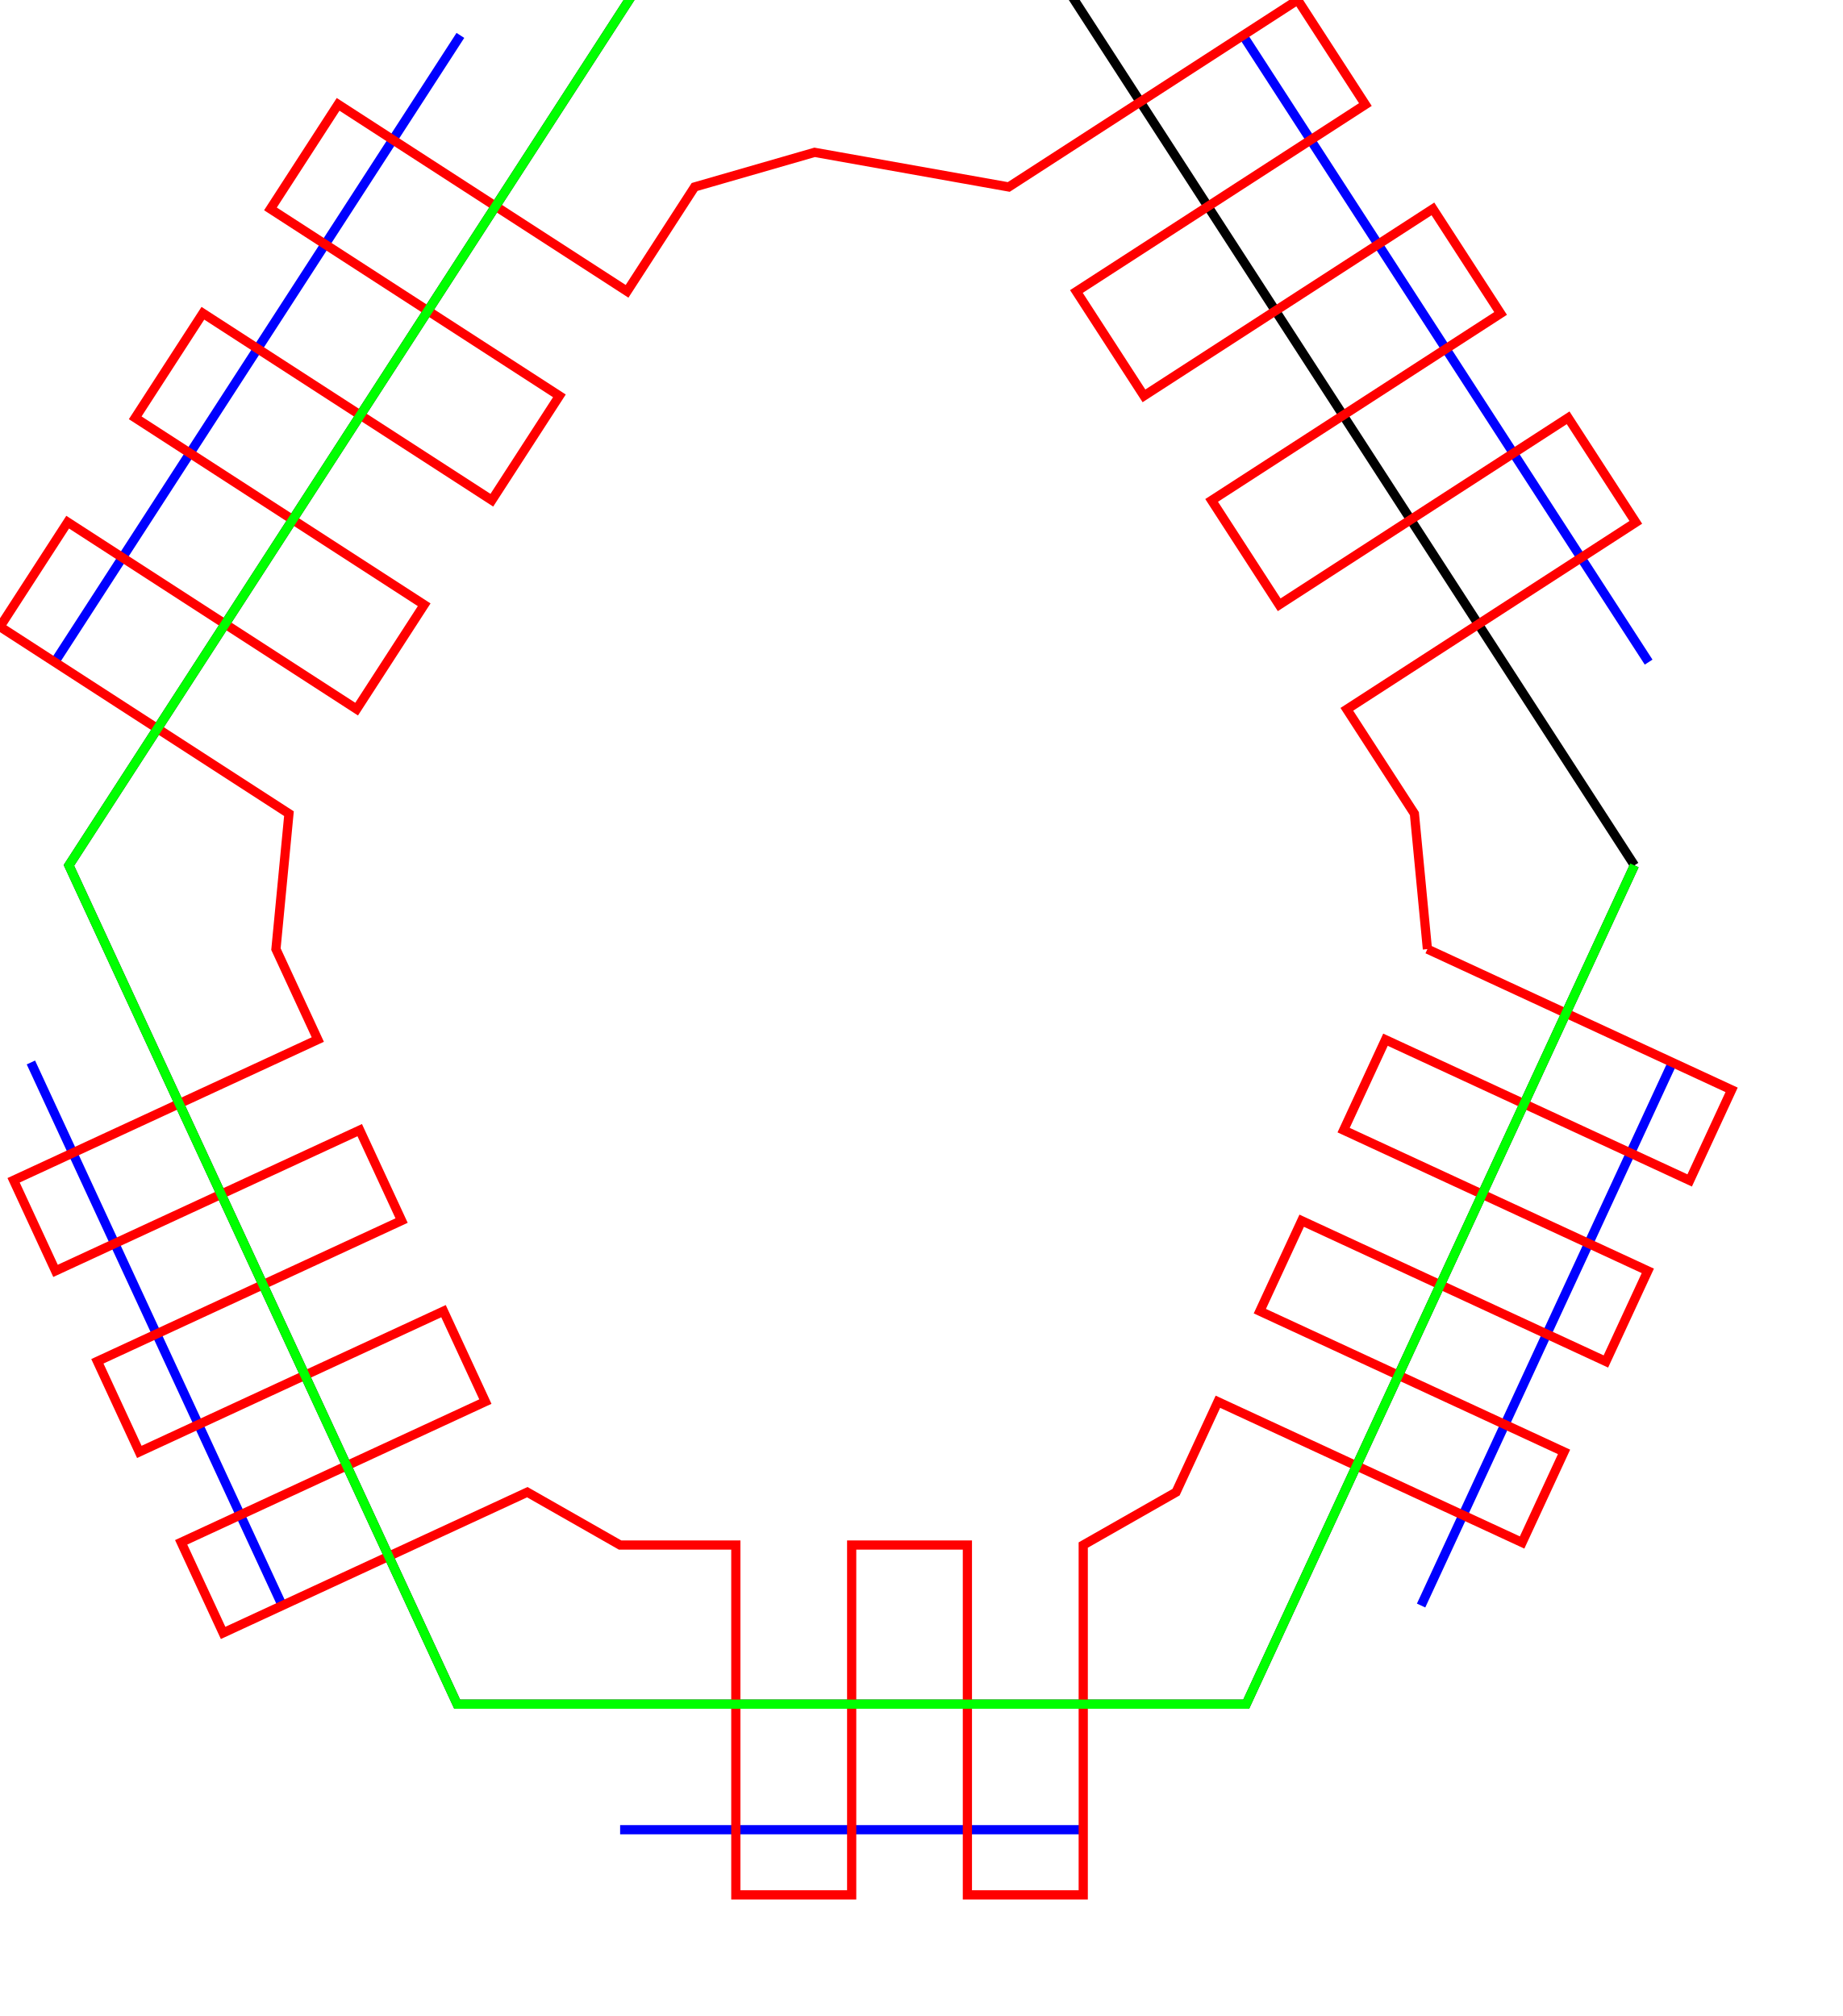
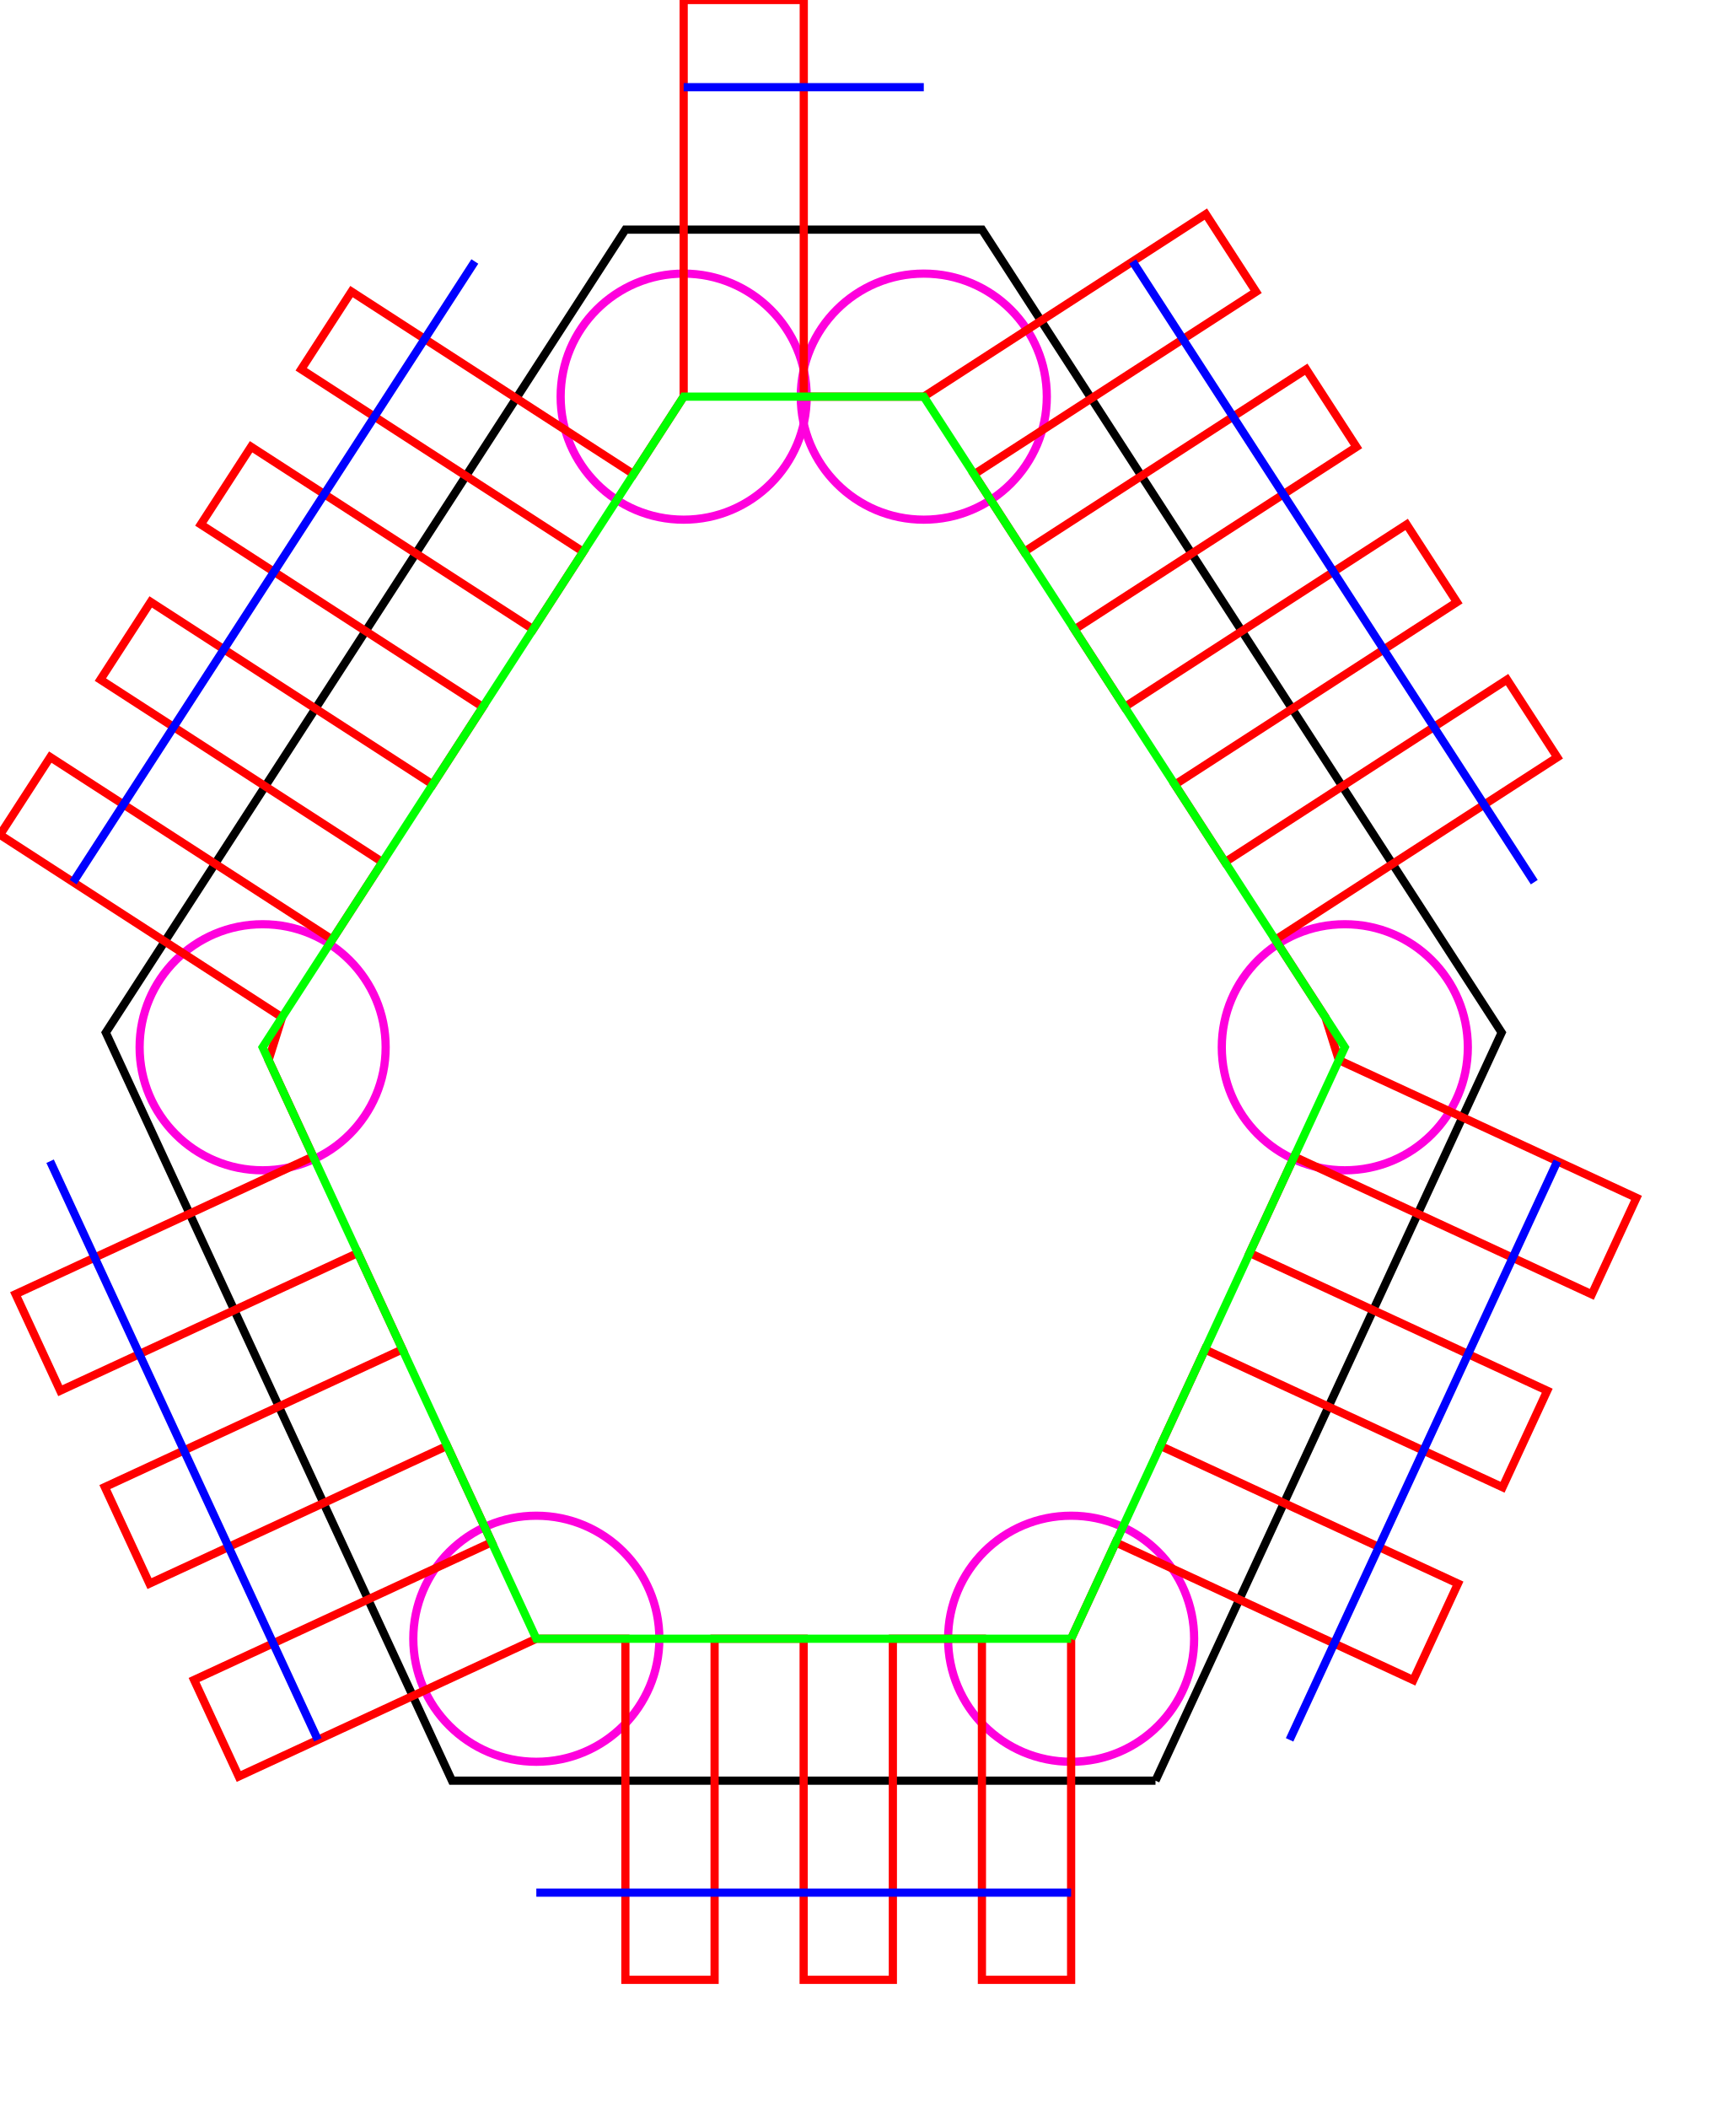
- <svg xmlns="http://www.w3.org/2000/svg" baseProfile="tiny" height="58mm" version="1.2" width="53mm">
+ <svg xmlns="http://www.w3.org/2000/svg" baseProfile="full" height="68mm" version="1.1" width="56mm">
  <defs />
-   <polyline fill="none" points="181.819,115.531 154.493,174.581" stroke="rgb(0%,0%,100%)" />
-   <polyline fill="none" points="117.763,198.956 67.416,198.956" stroke="rgb(0%,0%,100%)" />
-   <polyline fill="none" points="30.686,174.581 3.36,115.53" stroke="rgb(0%,0%,100%)" />
-   <polyline fill="none" points="5.949,71.996 50.05,3.85" stroke="rgb(0%,0%,100%)" />
-   <polyline fill="none" points="88.561,-21.163 96.618,-21.163" stroke="rgb(0%,0%,100%)" />
-   <polyline fill="none" points="135.128,3.85 179.229,71.996" stroke="rgb(0%,0%,100%)" />
-   <polyline fill="none" points="177.687,94.097 135.48,185.304 49.699,185.304 7.492,94.097 70.844,-3.796 114.335,-3.796 177.687,94.097" stroke="rgb(0%,0%,0%)" />
-   <polyline fill="none" points="155.18,103.203 188.25,118.507 183.692,128.357 150.621,113.054 146.071,122.887 179.142,138.19 174.583,148.041 141.513,132.737 136.962,142.57 170.033,157.874 165.474,167.725 132.404,152.421 127.854,162.254 117.763,168.003 117.763,206.042 105.169,206.042 105.169,168.003 92.589,168.003 92.589,206.042 79.995,206.042 79.995,168.003 67.416,168.003 57.325,162.254 24.255,177.558 19.696,167.707 52.767,152.403 48.216,142.57 15.146,157.874 10.587,148.023 43.658,132.72 39.107,122.887 6.037,138.19 1.478,128.34 34.549,113.036 29.999,103.203 31.413,88.475 0.0,68.145 7.357,56.778 38.77,77.107 46.114,65.76 14.7,45.43 22.057,34.062 53.47,54.392 60.814,43.044 29.401,22.715 36.758,11.347 68.171,31.677 75.514,20.329 88.561,16.566 109.665,20.329 141.077,0.0 148.434,11.368 117.021,31.697 124.365,43.044 155.778,22.715 163.135,34.083 131.722,54.412 139.065,65.76 170.478,45.43 177.835,56.798 146.422,77.127 153.766,88.475 155.18,103.203" stroke="rgb(100%,0%,0%)" />
-   <polyline fill="none" points="177.687,94.097 135.48,185.304 49.699,185.304 7.492,94.097 70.844,-3.796 114.335,-3.796" stroke="rgb(0%,100%,0%)" />
+   <circle cx="130.603" cy="199.796" r="15" style="fill:none;stroke:#ff00dd" />
+   <circle cx="65.395" cy="199.796" r="15" style="fill:none;stroke:#ff00dd" />
+   <circle cx="32.024" cy="127.683" r="15" style="fill:none;stroke:#ff00dd" />
+   <circle cx="83.36" cy="48.359" r="15" style="fill:none;stroke:#ff00dd" />
+   <circle cx="112.639" cy="48.359" r="15" style="fill:none;stroke:#ff00dd" />
+   <circle cx="163.974" cy="127.683" r="15" style="fill:none;stroke:#ff00dd" />
+   <polyline points="140.89,217.097 55.109,217.097 12.902,125.89 76.254,27.997 119.745,27.997 183.097,125.89 140.89,217.097" style="fill:none;stroke:#000000" />
+   <polyline points="163.25,129.247 199.536,146.039 194.09,157.808 157.804,141.016 152.368,152.763 188.654,169.555 183.208,181.324 146.922,164.532 141.486,176.28 177.772,193.071 172.326,204.84 136.04,188.048 130.603,199.796 130.603,199.796 130.603,241.379 119.726,241.379 119.726,199.796 108.867,199.796 108.867,241.379 97.99,241.379 97.99,199.796 87.131,199.796 87.131,241.379 76.254,241.379 76.254,199.796 65.395,199.796 65.395,199.796 29.109,216.587 23.663,204.819 59.949,188.027 54.513,176.28 18.227,193.071 12.781,181.303 49.067,164.511 43.631,152.763 7.345,169.555 1.899,157.787 38.185,140.995 32.748,129.247 34.388,124.031 0.0,101.776 6.129,92.306 40.517,114.56 46.631,105.113 12.243,82.858 18.372,73.388 52.76,95.643 58.874,86.195 24.486,63.94 30.615,54.47 65.003,76.725 71.117,67.277 36.729,45.023 42.858,35.552 77.245,57.807 83.36,48.359 83.36,48.359 83.36,0.0 98.004,1.0927405661035464e-05 98.004,48.359 112.639,48.359 112.639,48.359 147.027,26.105 153.156,35.575 118.768,57.83 124.882,67.277 159.27,45.023 165.399,54.493 131.011,76.747 137.125,86.195 171.513,63.941 177.642,73.411 143.254,95.665 149.368,105.113 183.756,82.858 189.884,92.329 155.497,114.583 161.611,124.031 163.25,129.247" style="fill:none;stroke:#ff0000" />
+   <polyline points="130.603,199.796 65.395,199.796 32.024,127.683 83.36,48.359 112.639,48.359 163.974,127.683 130.603,199.796" style="fill:none;stroke:#00ff00" />
+   <polyline points="189.889,141.575 157.242,212.123" style="fill:none;stroke:#0000ff" />
+   <polyline points="130.603,230.749 65.395,230.749" style="fill:none;stroke:#0000ff" />
+   <polyline points="38.756,212.123 6.109,141.575" style="fill:none;stroke:#0000ff" />
+   <polyline points="8.924,107.552 57.896,31.88" style="fill:none;stroke:#0000ff" />
+   <polyline points="83.36,10.63 112.639,10.63" style="fill:none;stroke:#0000ff" />
+   <polyline points="138.103,31.88 187.074,107.552" style="fill:none;stroke:#0000ff" />
</svg>
